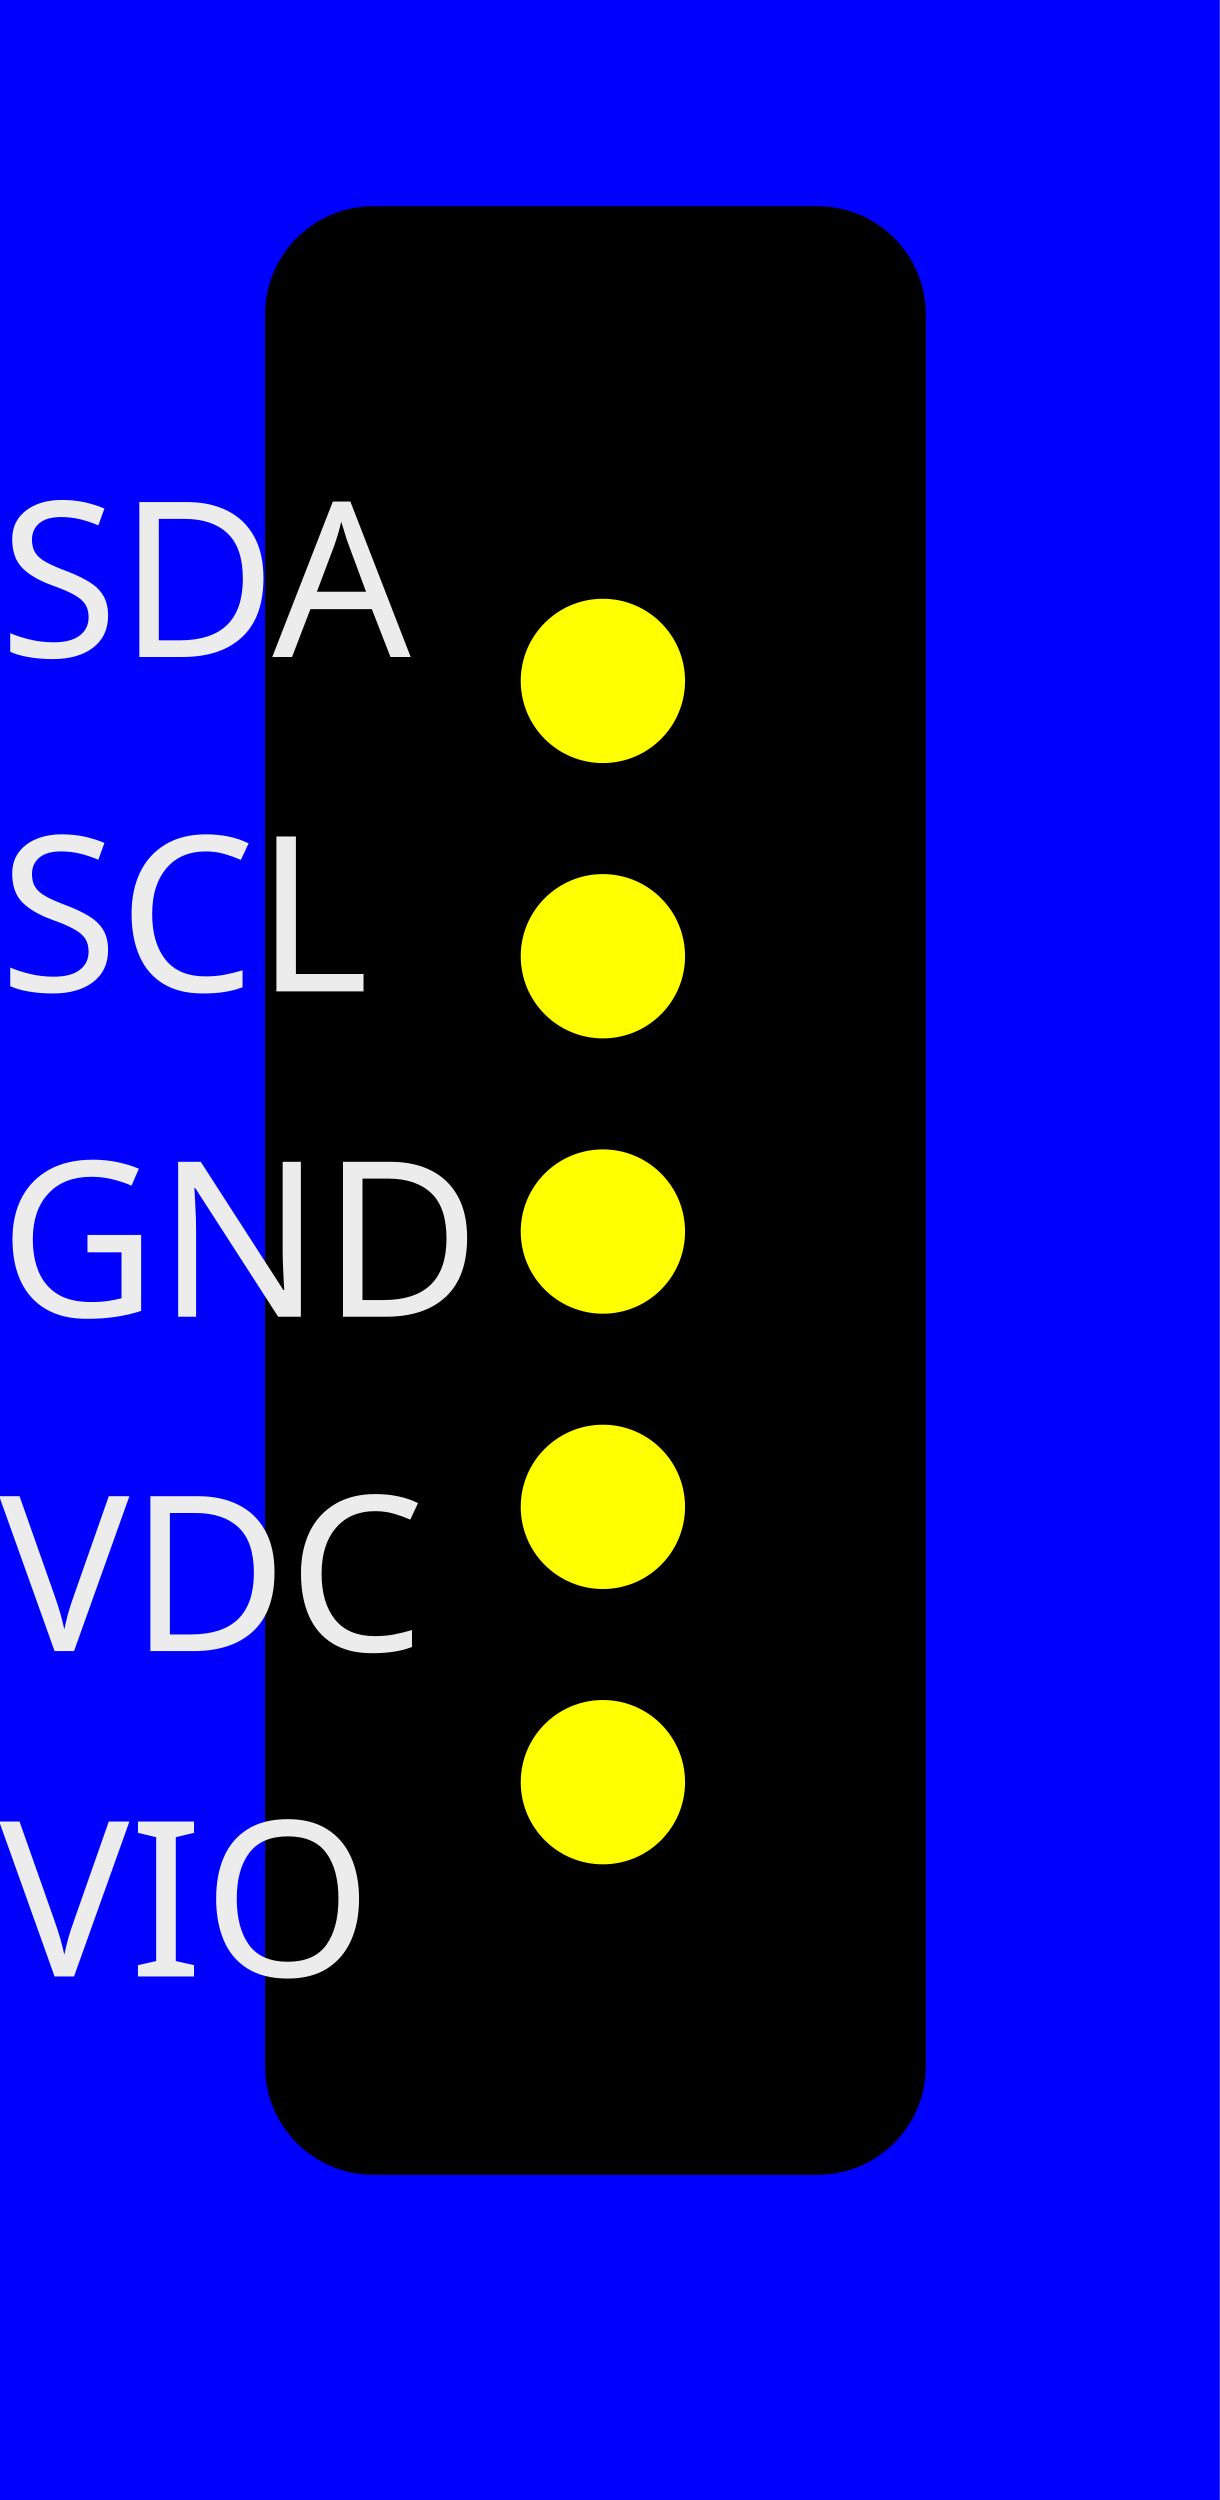
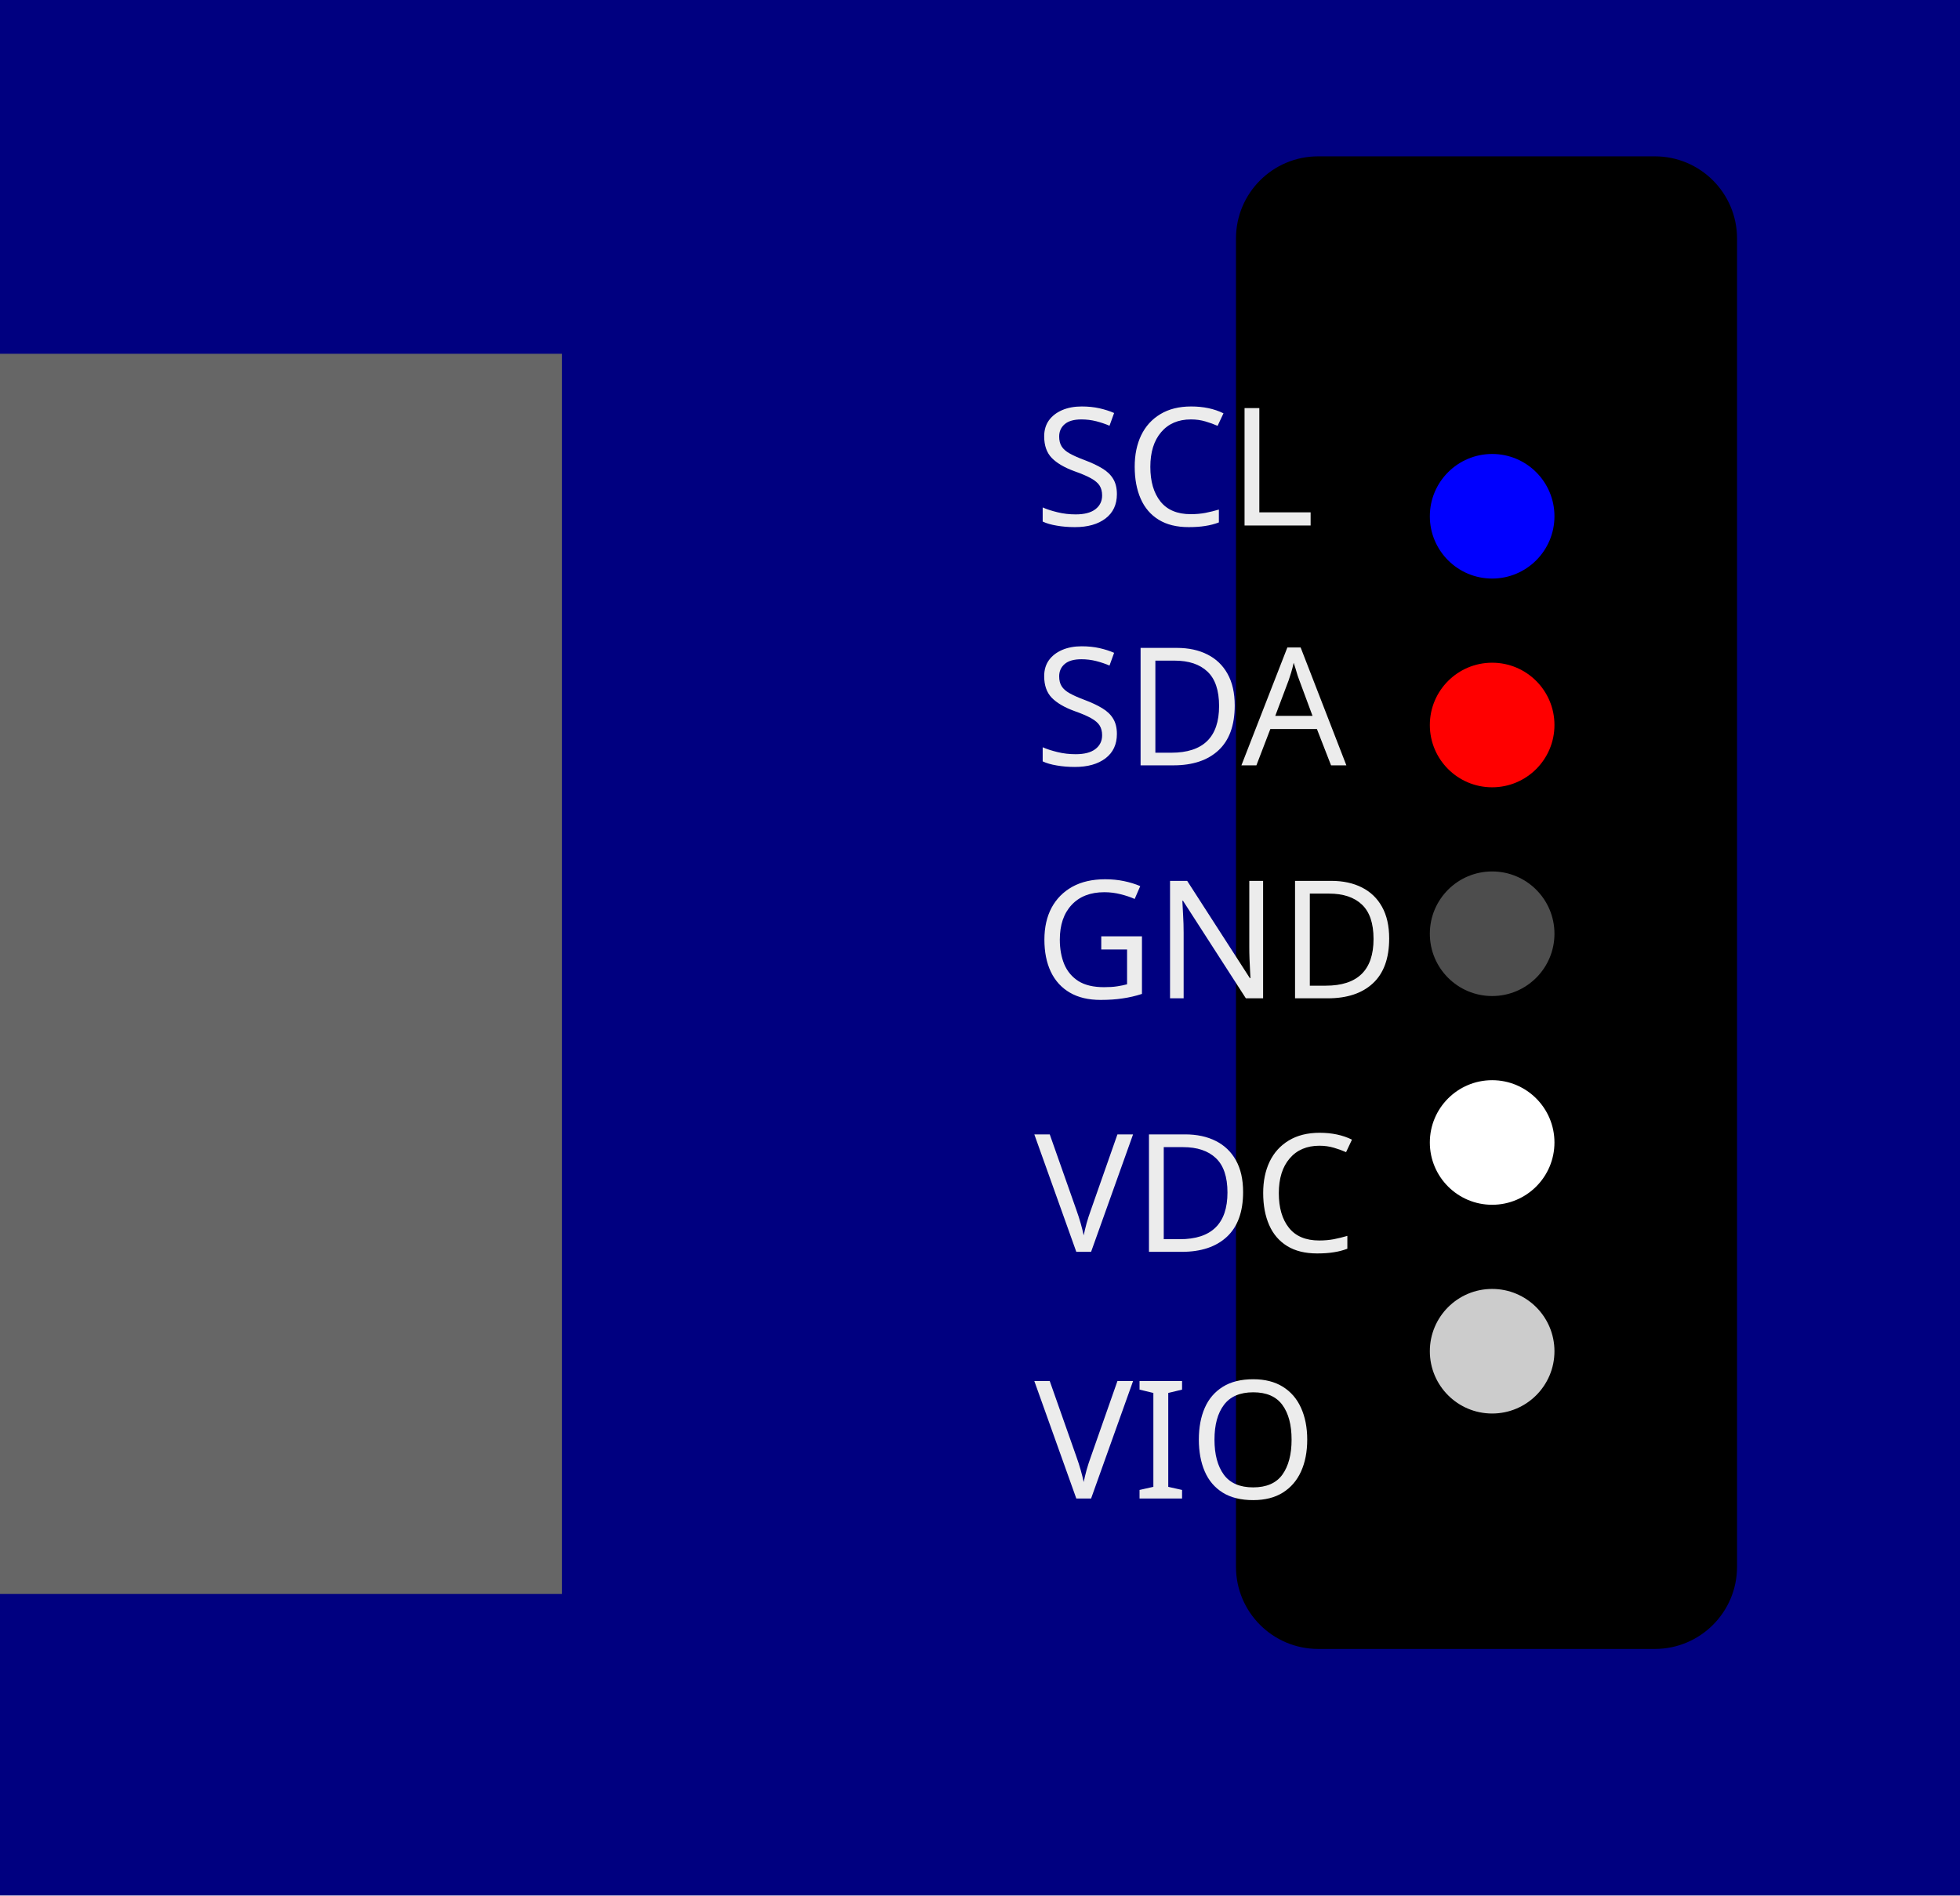
- <svg xmlns="http://www.w3.org/2000/svg" width="134.972" height="276.628" id="svg2" version="1.1">
+ <svg xmlns="http://www.w3.org/2000/svg" width="285.972" height="276.628" id="svg2" version="1.1">
  <defs id="defs4" />
-   <g id="layer1" transform="translate(-311.087,-245.6675)">
-     <rect style="fill:#0000ff" id="rect2989" width="134.972" height="276.628" x="311.087" y="245.667" />
+   <g id="layer1" transform="translate(-160.087,-245.6675)">
+     <rect style="fill:#000080" id="rect2989" width="285.972" height="276.628" x="160.087" y="245.667" />
    <rect style="fill:#000000" id="rect2995" width="73.107" height="217.833" x="340.421" y="268.484" ry="11.991" />
-     <path style="fill:#ffff00" id="path2999" d="m 383.858,282.626 c 0,5.021 -4.07,9.091 -9.091,9.091 -5.021,0 -9.091,-4.07 -9.091,-9.091 0,-5.021 4.07,-9.091 9.091,-9.091 5.021,0 9.091,4.07 9.091,9.091 z" transform="matrix(1,0,0,-1,3.030458,603.6381)" />
-     <path transform="matrix(1,0,0,-1,3.030458,634.1021)" d="m 383.858,282.626 c 0,5.021 -4.07,9.091 -9.091,9.091 -5.021,0 -9.091,-4.07 -9.091,-9.091 0,-5.021 4.07,-9.091 9.091,-9.091 5.021,0 9.091,4.07 9.091,9.091 z" id="path3034" style="fill:#ffff00" />
-     <path style="fill:#ffff00" id="path3036" d="m 383.858,282.626 c 0,5.021 -4.07,9.091 -9.091,9.091 -5.021,0 -9.091,-4.07 -9.091,-9.091 0,-5.021 4.07,-9.091 9.091,-9.091 5.021,0 9.091,4.07 9.091,9.091 z" transform="matrix(1,0,0,-1,3.030458,725.4943)" />
-     <path transform="matrix(1,0,0,-1,3.030458,695.0302)" d="m 383.858,282.626 c 0,5.021 -4.07,9.091 -9.091,9.091 -5.021,0 -9.091,-4.07 -9.091,-9.091 0,-5.021 4.07,-9.091 9.091,-9.091 5.021,0 9.091,4.07 9.091,9.091 z" id="path3038" style="fill:#ffff00" />
-     <path style="fill:#ffff00" id="path3040" d="m 383.858,282.626 c 0,5.021 -4.07,9.091 -9.091,9.091 -5.021,0 -9.091,-4.07 -9.091,-9.091 0,-5.021 4.07,-9.091 9.091,-9.091 5.021,0 9.091,4.07 9.091,9.091 z" transform="matrix(1,0,0,-1,3.030458,664.5662)" />
+     <path style="fill:#0000ff" id="path2999" d="m 383.858,282.626 c 0,5.021 -4.07,9.091 -9.091,9.091 -5.021,0 -9.091,-4.07 -9.091,-9.091 0,-5.021 4.07,-9.091 9.091,-9.091 5.021,0 9.091,4.07 9.091,9.091 z" transform="matrix(1,0,0,-1,3.030458,603.6381)" />
+     <path transform="matrix(1,0,0,-1,3.030458,634.1021)" d="m 383.858,282.626 c 0,5.021 -4.07,9.091 -9.091,9.091 -5.021,0 -9.091,-4.07 -9.091,-9.091 0,-5.021 4.07,-9.091 9.091,-9.091 5.021,0 9.091,4.07 9.091,9.091 z" id="path3034" style="fill:#ff0000" />
+     <path style="fill:#cccccc" id="path3036" d="m 383.858,282.626 c 0,5.021 -4.07,9.091 -9.091,9.091 -5.021,0 -9.091,-4.07 -9.091,-9.091 0,-5.021 4.07,-9.091 9.091,-9.091 5.021,0 9.091,4.07 9.091,9.091 z" transform="matrix(1,0,0,-1,3.030458,725.4943)" />
+     <path transform="matrix(1,0,0,-1,3.030458,695.0302)" d="m 383.858,282.626 c 0,5.021 -4.07,9.091 -9.091,9.091 -5.021,0 -9.091,-4.07 -9.091,-9.091 0,-5.021 4.07,-9.091 9.091,-9.091 5.021,0 9.091,4.07 9.091,9.091 z" id="path3038" style="fill:#ffffff" />
+     <path style="fill:#4d4d4d" id="path3040" d="m 383.858,282.626 c 0,5.021 -4.07,9.091 -9.091,9.091 -5.021,0 -9.091,-4.07 -9.091,-9.091 0,-5.021 4.07,-9.091 9.091,-9.091 5.021,0 9.091,4.07 9.091,9.091 z" transform="matrix(1,0,0,-1,3.030458,664.5662)" />
    <text xml:space="preserve" style="font-size:40px;font-style:normal;font-weight:normal;line-height:125%;letter-spacing:0px;word-spacing:0px;fill:#e6e6e6;fill-opacity:1;stroke:none;font-family:Sans" x="324.259" y="322.022" id="text3131">
      <tspan id="tspan3133" x="324.259" y="322.022" />
    </text>
    <text xml:space="preserve" style="font-size:40px;font-style:normal;font-weight:normal;line-height:125%;letter-spacing:0px;word-spacing:0px;fill:#ececec;fill-opacity:1;stroke:none;font-family:Sans" x="333.35" y="330.103" id="text3135">
      <tspan id="tspan3137" x="333.35" y="330.103" />
    </text>
    <text xml:space="preserve" style="font-size:24px;font-style:normal;font-weight:normal;line-height:125%;letter-spacing:0px;word-spacing:0px;fill:#ffffff;fill-opacity:1;stroke:none;font-family:Sans" x="329" y="316.362" id="text3907">
      <tspan id="tspan3909" x="329" y="316.362" />
    </text>
-     <text xml:space="preserve" style="font-size:40px;font-style:normal;font-weight:normal;line-height:125%;letter-spacing:0px;word-spacing:0px;fill:#000000;fill-opacity:1;stroke:none;font-family:Sans" x="311" y="318.362" id="text3911">
-       <tspan id="tspan3913" x="311" y="318.362" style="font-size:24px;fill:#ececec">SDA</tspan>
+     <text xml:space="preserve" style="font-size:40px;font-style:normal;font-weight:normal;line-height:125%;letter-spacing:0px;word-spacing:0px;fill:#000000;fill-opacity:1;stroke:none;font-family:Sans" x="311" y="357.362" id="text3911">
+       <tspan id="tspan3913" x="311" y="357.362" style="font-size:24px;fill:#ececec">SDA</tspan>
    </text>
    <text xml:space="preserve" style="font-size:40px;font-style:normal;font-weight:normal;line-height:125%;letter-spacing:0px;word-spacing:0px;fill:#000000;fill-opacity:1;stroke:none;font-family:Sans" x="14" y="91.628" id="text3950" transform="translate(311.087,245.6675)">
      <tspan id="tspan3952" x="14" y="91.628" />
    </text>
-     <text id="text3954" y="355.362" x="311" style="font-size:40px;font-style:normal;font-weight:normal;line-height:125%;letter-spacing:0px;word-spacing:0px;fill:#000000;fill-opacity:1;stroke:none;font-family:Sans" xml:space="preserve">
-       <tspan style="font-size:24px;fill:#ececec" y="355.362" x="311" id="tspan3956">SCL</tspan>
+     <text id="text3954" y="322.362" x="311" style="font-size:40px;font-style:normal;font-weight:normal;line-height:125%;letter-spacing:0px;word-spacing:0px;fill:#000000;fill-opacity:1;stroke:none;font-family:Sans" xml:space="preserve">
+       <tspan style="font-size:24px;fill:#ececec" y="322.362" x="311" id="tspan3956">SCL</tspan>
    </text>
    <text xml:space="preserve" style="font-size:40px;font-style:normal;font-weight:normal;line-height:125%;letter-spacing:0px;word-spacing:0px;fill:#000000;fill-opacity:1;stroke:none;font-family:Sans" x="311" y="391.362" id="text3958">
      <tspan id="tspan3960" x="311" y="391.362" style="font-size:24px;fill:#ececec">GND</tspan>
    </text>
    <text id="text3962" y="428.362" x="311" style="font-size:40px;font-style:normal;font-weight:normal;line-height:125%;letter-spacing:0px;word-spacing:0px;fill:#000000;fill-opacity:1;stroke:none;font-family:Sans" xml:space="preserve">
      <tspan style="font-size:24px;fill:#ececec" y="428.362" x="311" id="tspan3964">VDC</tspan>
    </text>
    <text xml:space="preserve" style="font-size:40px;font-style:normal;font-weight:normal;line-height:125%;letter-spacing:0px;word-spacing:0px;fill:#000000;fill-opacity:1;stroke:none;font-family:Sans" x="311" y="464.362" id="text3966">
      <tspan id="tspan3968" x="311" y="464.362" style="font-size:24px;fill:#ececec">VIO</tspan>
    </text>
+     <rect style="fill:#666666" id="rect4105" width="82" height="181" x="160.087" y="297.296" />
  </g>
</svg>
